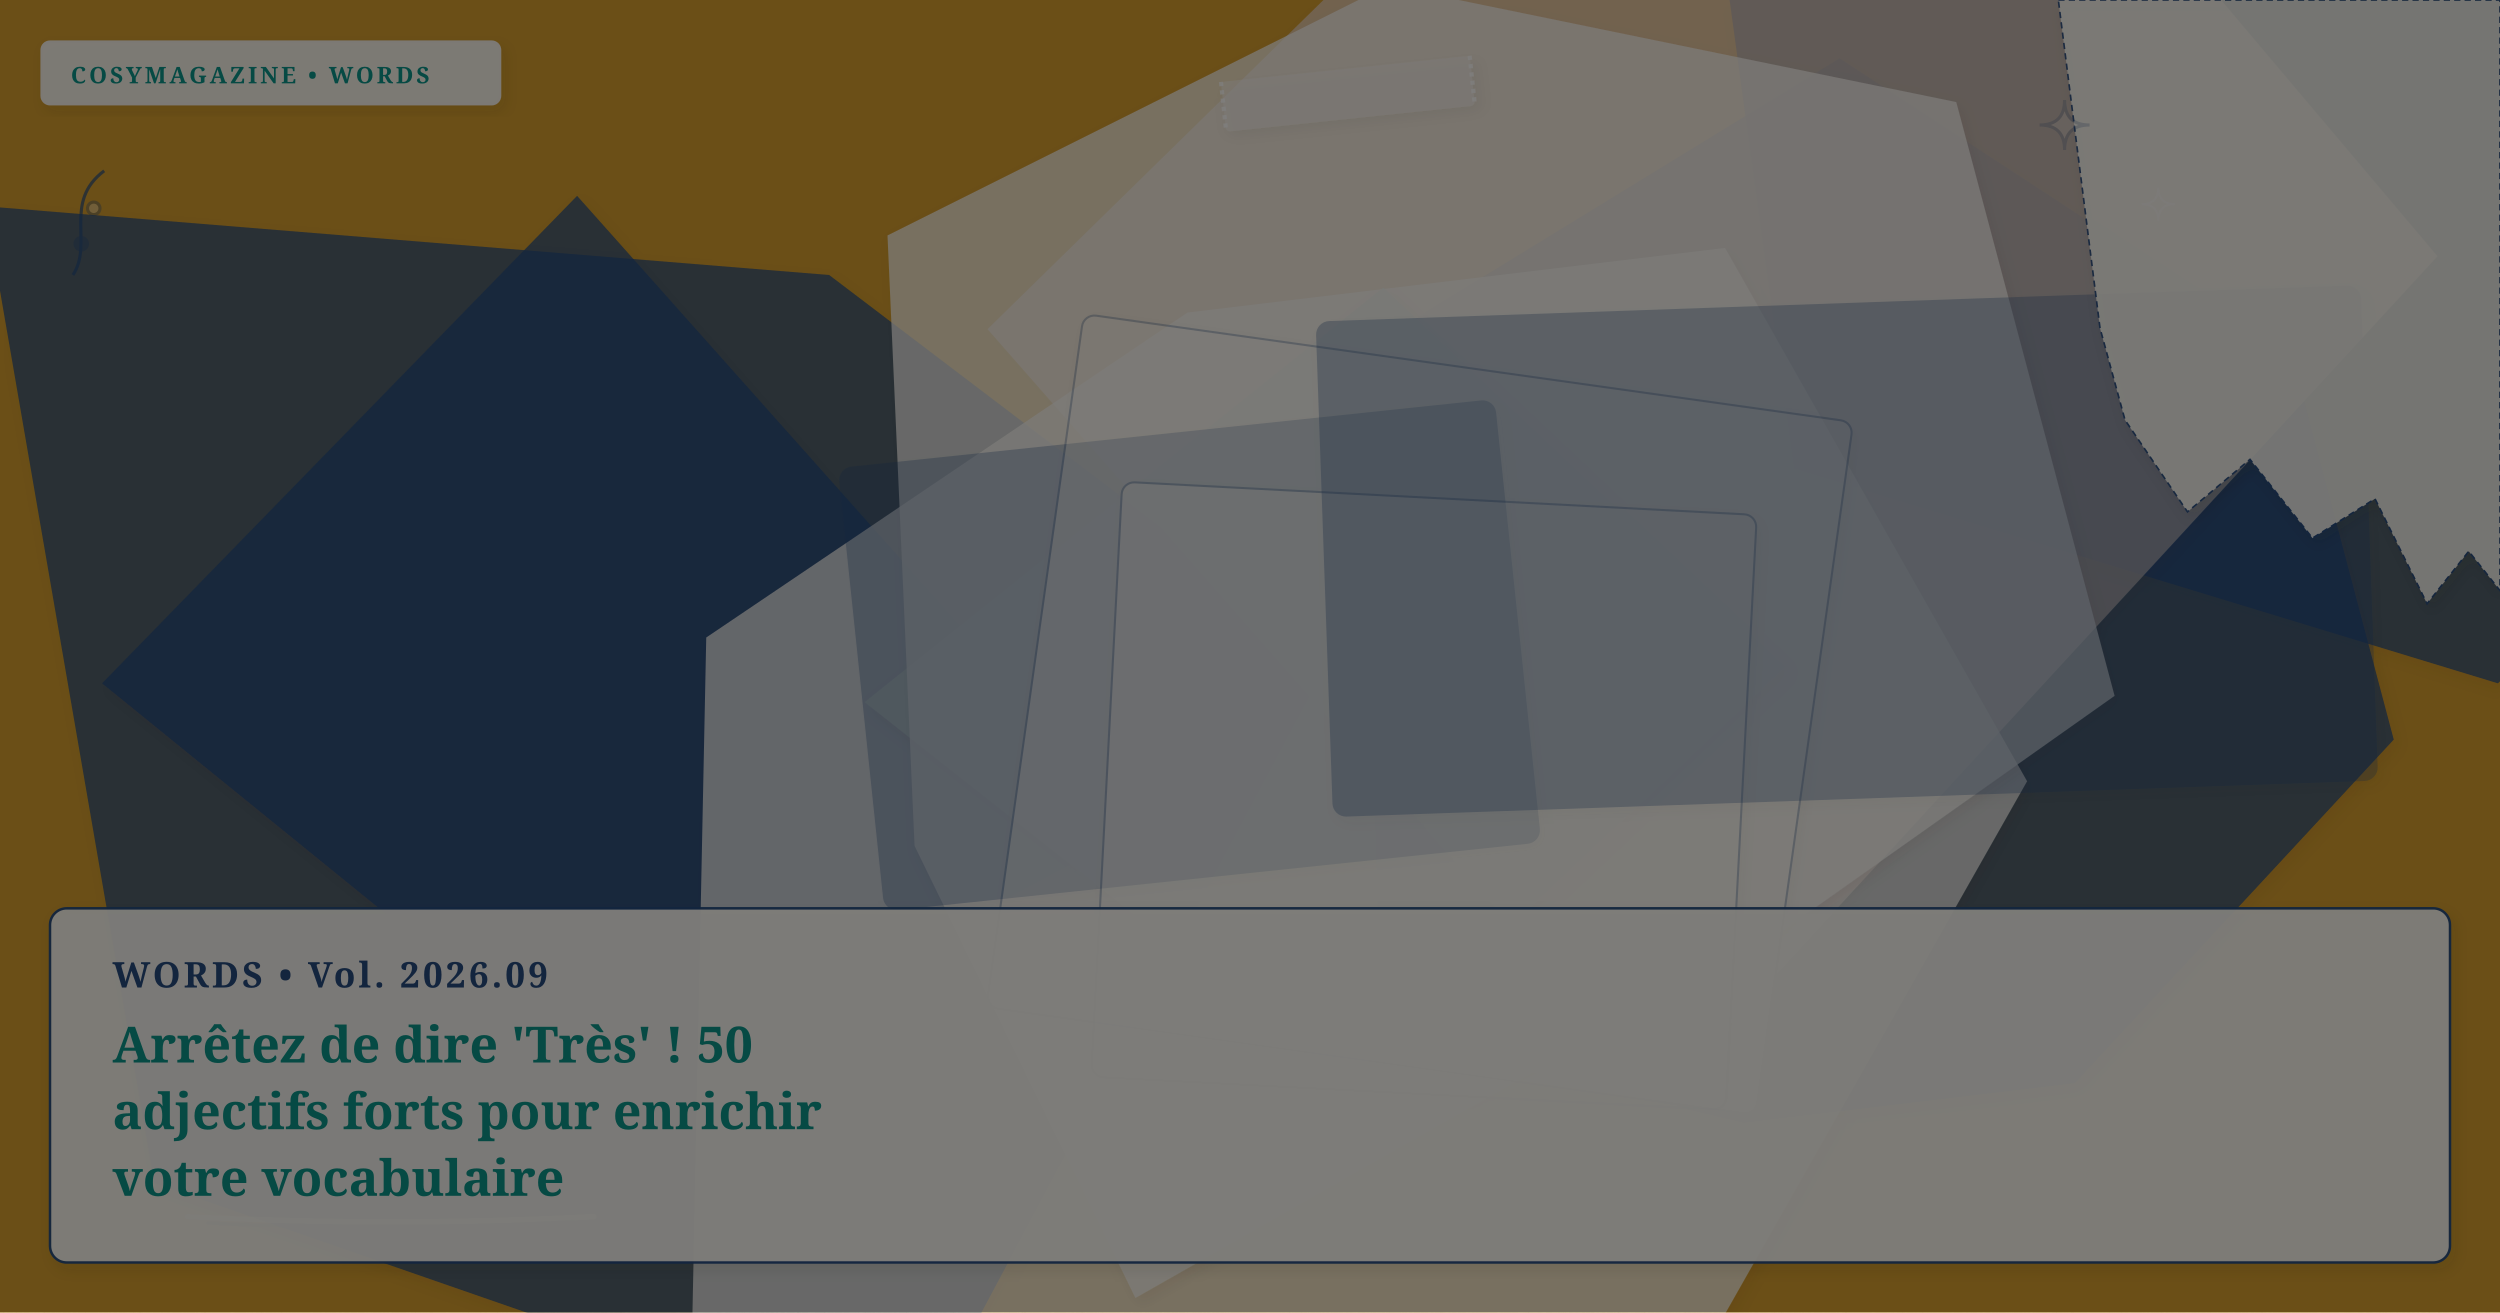
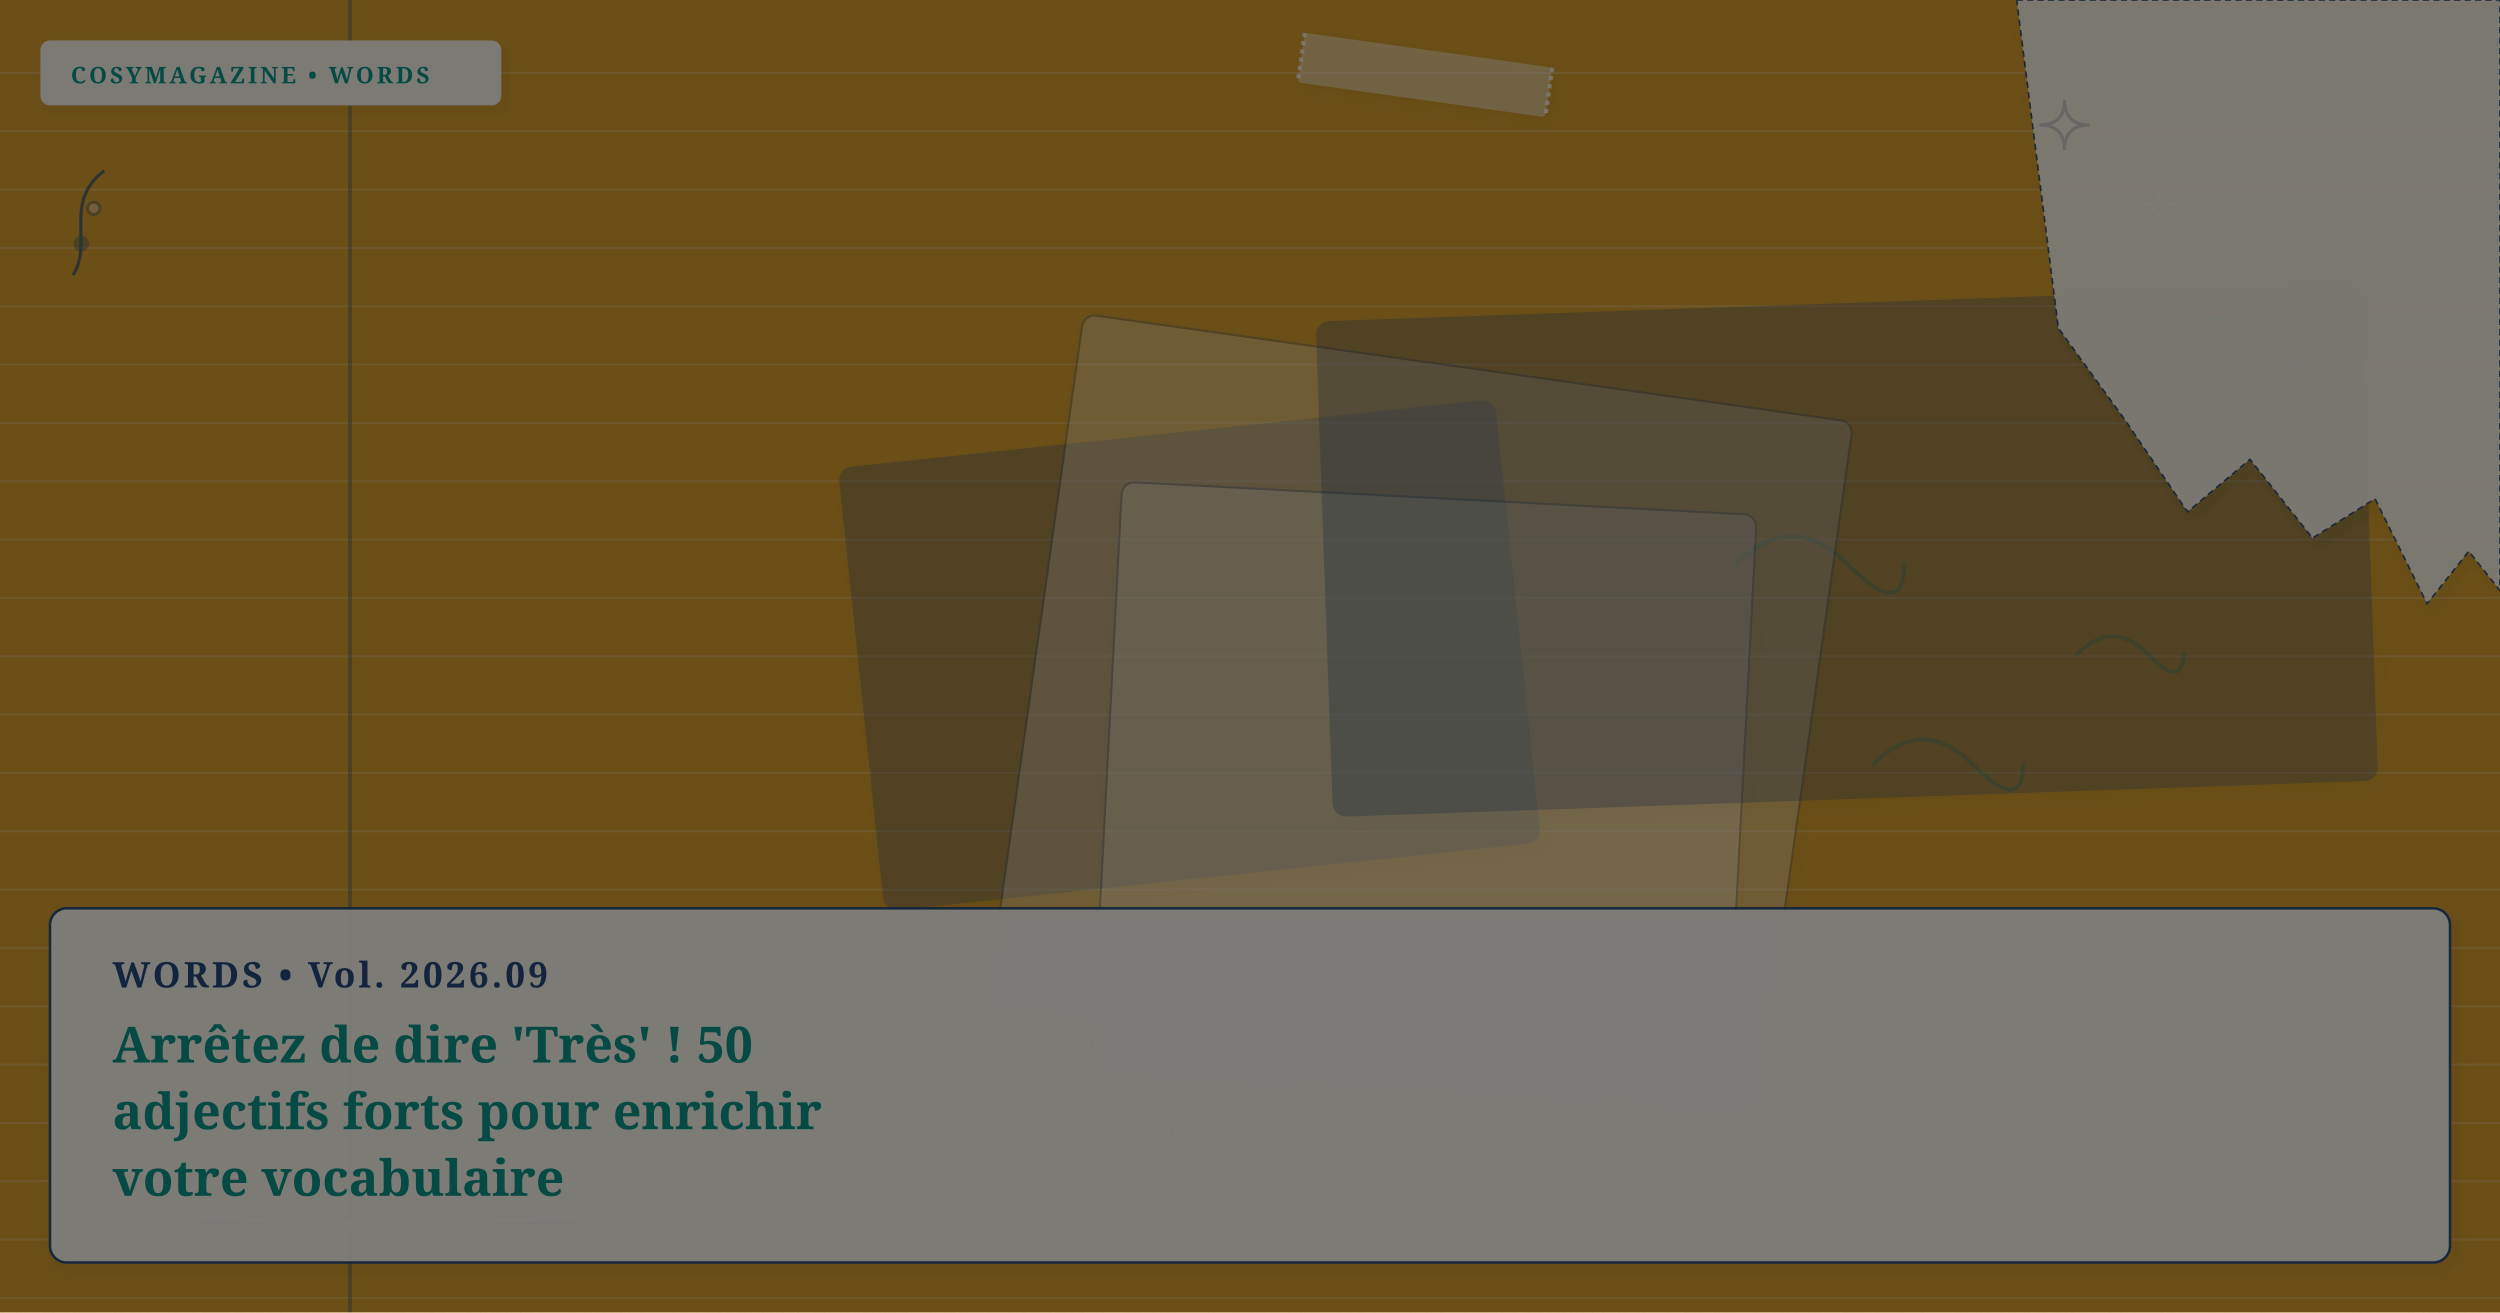
<svg xmlns="http://www.w3.org/2000/svg" viewBox="0 0 1200 630" width="100%" height="100%" preserveAspectRatio="xMidYMid slice" class="cosy-cover-art" data-motif="notebook-handwritten" data-seed="replace-very-50-stronger-adjectives-fr" data-lang="fr">
  <defs>
    <filter id="soft-shadow" x="-20%" y="-20%" width="140%" height="140%">
      <feDropShadow dx="2" dy="3" stdDeviation="3" flood-color="#3C281E" flood-opacity="0.10" />
    </filter>
    <filter id="paper-grain" x="0%" y="0%" width="100%" height="100%">
      <feTurbulence type="fractalNoise" baseFrequency="0.65" numOctaves="3" result="noise" />
      <feColorMatrix type="saturate" values="0" />
      <feComponentTransfer>
        <feFuncA type="linear" slope="0.05" />
      </feComponentTransfer>
      <feBlend mode="multiply" in="SourceGraphic" result="blend" />
    </filter>
  </defs>
  <style>
        @media (prefers-reduced-motion: reduce) {
          .cosy-cover-art * { animation: none !important; transition: none !important; }
        }
      </style>
  <rect width="1200" height="630" fill="#d69e2e" />
-   <polygon points="1422,113 1199,328 861,225 825,-38 1185,-142" fill="#274B7D" opacity="0.75" style="filter: drop-shadow(2px 3px 3px rgba(60,40,30,0.08));" />
-   <polygon points="1149,355 996,520 837,539 663,497 653,169 883,28 1100,170" fill="#274B7D" opacity="0.75" style="filter: drop-shadow(2px 3px 3px rgba(60,40,30,0.08));" />
-   <polygon points="639,315 437,694 74,568 -7,99 398,132" fill="#274B7D" opacity="0.75" style="filter: drop-shadow(2px 3px 3px rgba(60,40,30,0.08));" />
-   <polygon points="1170,123 798,527 474,158 871,-231" fill="#E8D2C2" opacity="0.75" style="filter: drop-shadow(2px 3px 3px rgba(60,40,30,0.08));" />
-   <polygon points="547,397 299,531 49,328 277,94" fill="#274B7D" opacity="0.75" style="filter: drop-shadow(2px 3px 3px rgba(60,40,30,0.08));" />
-   <polygon points="973,375 804,673 515,784 332,649 339,306 570,150 828,119" fill="#faf7f2" opacity="0.75" style="filter: drop-shadow(2px 3px 3px rgba(60,40,30,0.08));" />
-   <polygon points="857,320 646,519 415,337 664,138" fill="#D5E2D9" opacity="0.75" style="filter: drop-shadow(2px 3px 3px rgba(60,40,30,0.08));" />
-   <polygon points="1015,334 858,445 545,623 439,406 426,113 666,-7 939,49" fill="#faf7f2" opacity="0.75" style="filter: drop-shadow(2px 3px 3px rgba(60,40,30,0.08));" />
+   <line x1="0" y1="35" x2="1200" y2="35" stroke="#faf7f2" stroke-width="1" opacity="0.22" />
+   <line x1="0" y1="63" x2="1200" y2="63" stroke="#faf7f2" stroke-width="1" opacity="0.22" />
+   <line x1="0" y1="91" x2="1200" y2="91" stroke="#faf7f2" stroke-width="1" opacity="0.22" />
+   <line x1="0" y1="119" x2="1200" y2="119" stroke="#faf7f2" stroke-width="1" opacity="0.22" />
+   <line x1="0" y1="147" x2="1200" y2="147" stroke="#faf7f2" stroke-width="1" opacity="0.22" />
+   <line x1="0" y1="175" x2="1200" y2="175" stroke="#faf7f2" stroke-width="1" opacity="0.22" />
+   <line x1="0" y1="203" x2="1200" y2="203" stroke="#faf7f2" stroke-width="1" opacity="0.22" />
+   <line x1="0" y1="231" x2="1200" y2="231" stroke="#faf7f2" stroke-width="1" opacity="0.22" />
+   <line x1="0" y1="259" x2="1200" y2="259" stroke="#faf7f2" stroke-width="1" opacity="0.22" />
+   <line x1="0" y1="287" x2="1200" y2="287" stroke="#faf7f2" stroke-width="1" opacity="0.22" />
+   <line x1="0" y1="315" x2="1200" y2="315" stroke="#faf7f2" stroke-width="1" opacity="0.22" />
+   <line x1="0" y1="343" x2="1200" y2="343" stroke="#faf7f2" stroke-width="1" opacity="0.22" />
+   <line x1="0" y1="371" x2="1200" y2="371" stroke="#faf7f2" stroke-width="1" opacity="0.22" />
+   <line x1="0" y1="399" x2="1200" y2="399" stroke="#faf7f2" stroke-width="1" opacity="0.22" />
+   <line x1="0" y1="427" x2="1200" y2="427" stroke="#faf7f2" stroke-width="1" opacity="0.22" />
+   <line x1="0" y1="455" x2="1200" y2="455" stroke="#faf7f2" stroke-width="1" opacity="0.22" />
+   <line x1="0" y1="483" x2="1200" y2="483" stroke="#faf7f2" stroke-width="1" opacity="0.22" />
+   <line x1="0" y1="511" x2="1200" y2="511" stroke="#faf7f2" stroke-width="1" opacity="0.22" />
+   <line x1="0" y1="539" x2="1200" y2="539" stroke="#faf7f2" stroke-width="1" opacity="0.22" />
+   <line x1="0" y1="567" x2="1200" y2="567" stroke="#faf7f2" stroke-width="1" opacity="0.22" />
+   <line x1="0" y1="595" x2="1200" y2="595" stroke="#faf7f2" stroke-width="1" opacity="0.22" />
+   <line x1="0" y1="623" x2="1200" y2="623" stroke="#faf7f2" stroke-width="1" opacity="0.22" />
+   <line x1="168" y1="0" x2="168" y2="630" stroke="#274B7D" stroke-width="2" opacity="0.35" />
+   <path d="M 509 542 Q 527 524 545 542 T 563 542" fill="none" stroke="#0d9488" stroke-width="2" stroke-linecap="round" opacity="0.25" />
+   <path d="M 833 271 Q 860 244 887 271 T 914 271" fill="none" stroke="#0d9488" stroke-width="2" stroke-linecap="round" opacity="0.25" />
+   <path d="M 1041 164 Q 1064 141 1087 164 T 1110 164" fill="none" stroke="#0d9488" stroke-width="2" stroke-linecap="round" opacity="0.25" />
+   <path d="M 997 314 Q 1014 297 1031 314 T 1048 314" fill="none" stroke="#0d9488" stroke-width="2" stroke-linecap="round" opacity="0.25" />
+   <path d="M 899 367 Q 923 343 947 367 T 971 367" fill="none" stroke="#0d9488" stroke-width="2" stroke-linecap="round" opacity="0.25" />
+   <path d="M 462 453 Q 488 427 514 453 T 540 453" fill="none" stroke="#0d9488" stroke-width="2" stroke-linecap="round" opacity="0.25" />
  <g transform="rotate(-6 571 314.5)">
    <rect x="413" y="208" width="316" height="213" rx="6" fill="#274B7D" opacity="0.3" stroke="#274B7D" stroke-width="1" filter="url(#soft-shadow)" />
  </g>
  <g transform="rotate(8 681.5 343)">
    <rect x="495" y="175" width="373" height="336" rx="6" fill="#faf7f2" opacity="0.3" stroke="#274B7D" stroke-width="1" filter="url(#soft-shadow)" />
  </g>
  <g transform="rotate(3 683.5 382)">
    <rect x="531" y="239" width="305" height="286" rx="6" fill="#faf7f2" opacity="0.3" stroke="#274B7D" stroke-width="1" filter="url(#soft-shadow)" />
  </g>
  <g transform="rotate(-2 886.5 264.5)">
    <rect x="636" y="146" width="501" height="237" rx="6" fill="#274B7D" opacity="0.3" stroke="#274B7D" stroke-width="1" filter="url(#soft-shadow)" />
  </g>
  <g class="cover-torn-paper" filter="url(#soft-shadow)">
-     <polygon points="988,0 1200,0 1200,283.5 1185,264.6 1165,289.8 1140,239.4 1110,258.3 1080,220.5 1050,245.7 1020,201.6 1008,157.5 988,0" fill="#FCF9F2" opacity="0.9" stroke="#274B7D" stroke-width="0.8" stroke-dasharray="3 2" />
+     <polygon points="968,0 1200,0 1200,283.5 1185,264.6 1165,289.8 1140,239.4 1110,258.3 1080,220.5 1050,245.7 1020,201.6 988,157.5 968,0" fill="#FCF9F2" opacity="0.9" stroke="#274B7D" stroke-width="0.8" stroke-dasharray="3 2" />
  </g>
-   <g transform="rotate(-6 647 45)" filter="url(#soft-shadow)">
-     <rect x="587" y="33" width="120" height="24" rx="2" fill="#faf7f2" opacity="0.45" />
-     <line x1="587" y1="33" x2="587" y2="57" stroke="#FFFFFF" stroke-width="2" stroke-dasharray="2 2" opacity="0.7" />
-     <line x1="707" y1="33" x2="707" y2="57" stroke="#FFFFFF" stroke-width="2" stroke-dasharray="2 2" opacity="0.7" />
+   <g transform="rotate(8 684 36)" filter="url(#soft-shadow)">
+     <rect x="624" y="24" width="120" height="24" rx="2" fill="#faf7f2" opacity="0.45" />
+     <line x1="624" y1="24" x2="624" y2="48" stroke="#FFFFFF" stroke-width="2" stroke-dasharray="2 2" opacity="0.7" />
+     <line x1="744" y1="24" x2="744" y2="48" stroke="#FFFFFF" stroke-width="2" stroke-dasharray="2 2" opacity="0.7" />
  </g>
  <g class="cover-tiny-doodles" stroke="#274B7D" stroke-width="1.5" fill="none" opacity="0.7">
    <path d="M 991 48 Q 991 60 1003 60 Q 991 60 991 72 Q 991 60 979 60 Q 991 60 991 48 Z" fill="#faf7f2" opacity="0.3" />
    <path d="M 1036 90 Q 1036 98 1044 98 Q 1036 98 1036 106 Q 1036 98 1028 98 Q 1036 98 1036 90 Z" stroke="#faf7f2" stroke-width="1" />
    <path d="M 35 132 C 45 117, 30 97, 50 82" />
    <circle cx="39" cy="117" r="3" fill="#274B7D" opacity="0.5" />
    <circle cx="45" cy="100" r="3" fill="#faf7f2" opacity="0.5" />
  </g>
  <g class="cover-sketchy-underline">
    <path d="M 90 584 Q 188 589 285 584" stroke="#faf7f2" stroke-width="2.5" stroke-linecap="round" fill="none" opacity="0.75" />
    <path d="M 100 587 Q 188 592 275 586" stroke="#274B7D" stroke-width="1.5" stroke-linecap="round" fill="none" opacity="0.5" />
  </g>
  <g class="cover-masthead-label" filter="url(#soft-shadow)">
    <rect x="20" y="20" width="220" height="30" rx="4" fill="#FCF9F2" opacity="0.95" stroke="#faf7f2" stroke-width="1.2" />
    <text x="34" y="40" fill="#0d9488" font-family="Fraunces, 'Lora', Georgia, serif" font-size="11" font-weight="bold" letter-spacing="1.4">COSYMAGAZINE • WORDS</text>
  </g>
  <g class="cover-text-overlay" filter="url(#soft-shadow)">
    <rect class="cover-overlay-box" x="24" y="436" width="1152" height="170" rx="8" fill="#FCF9F2" opacity="0.96" stroke="#274B7D" stroke-width="1.2" />
    <text x="54" y="474" fill="#274B7D" font-family="Fraunces, 'Lora', Georgia, serif" font-size="17" font-weight="bold" letter-spacing="1.5">WORDS • Vol. 2026.09</text>
    <text x="54" y="510" fill="#0d9488" font-family="Fraunces, 'Lora', Georgia, serif" font-size="24" font-weight="bold">Arrêtez de dire 'Très' ! 50</text>
    <text x="54" y="542" fill="#0d9488" font-family="Fraunces, 'Lora', Georgia, serif" font-size="24" font-weight="bold">adjectifs forts pour enrichir</text>
    <text x="54" y="574" fill="#0d9488" font-family="Fraunces, 'Lora', Georgia, serif" font-size="24" font-weight="bold">votre vocabulaire</text>
  </g>
  <rect width="1200" height="630" filter="url(#paper-grain)" opacity="0.5" pointer-events="none" />
</svg>
